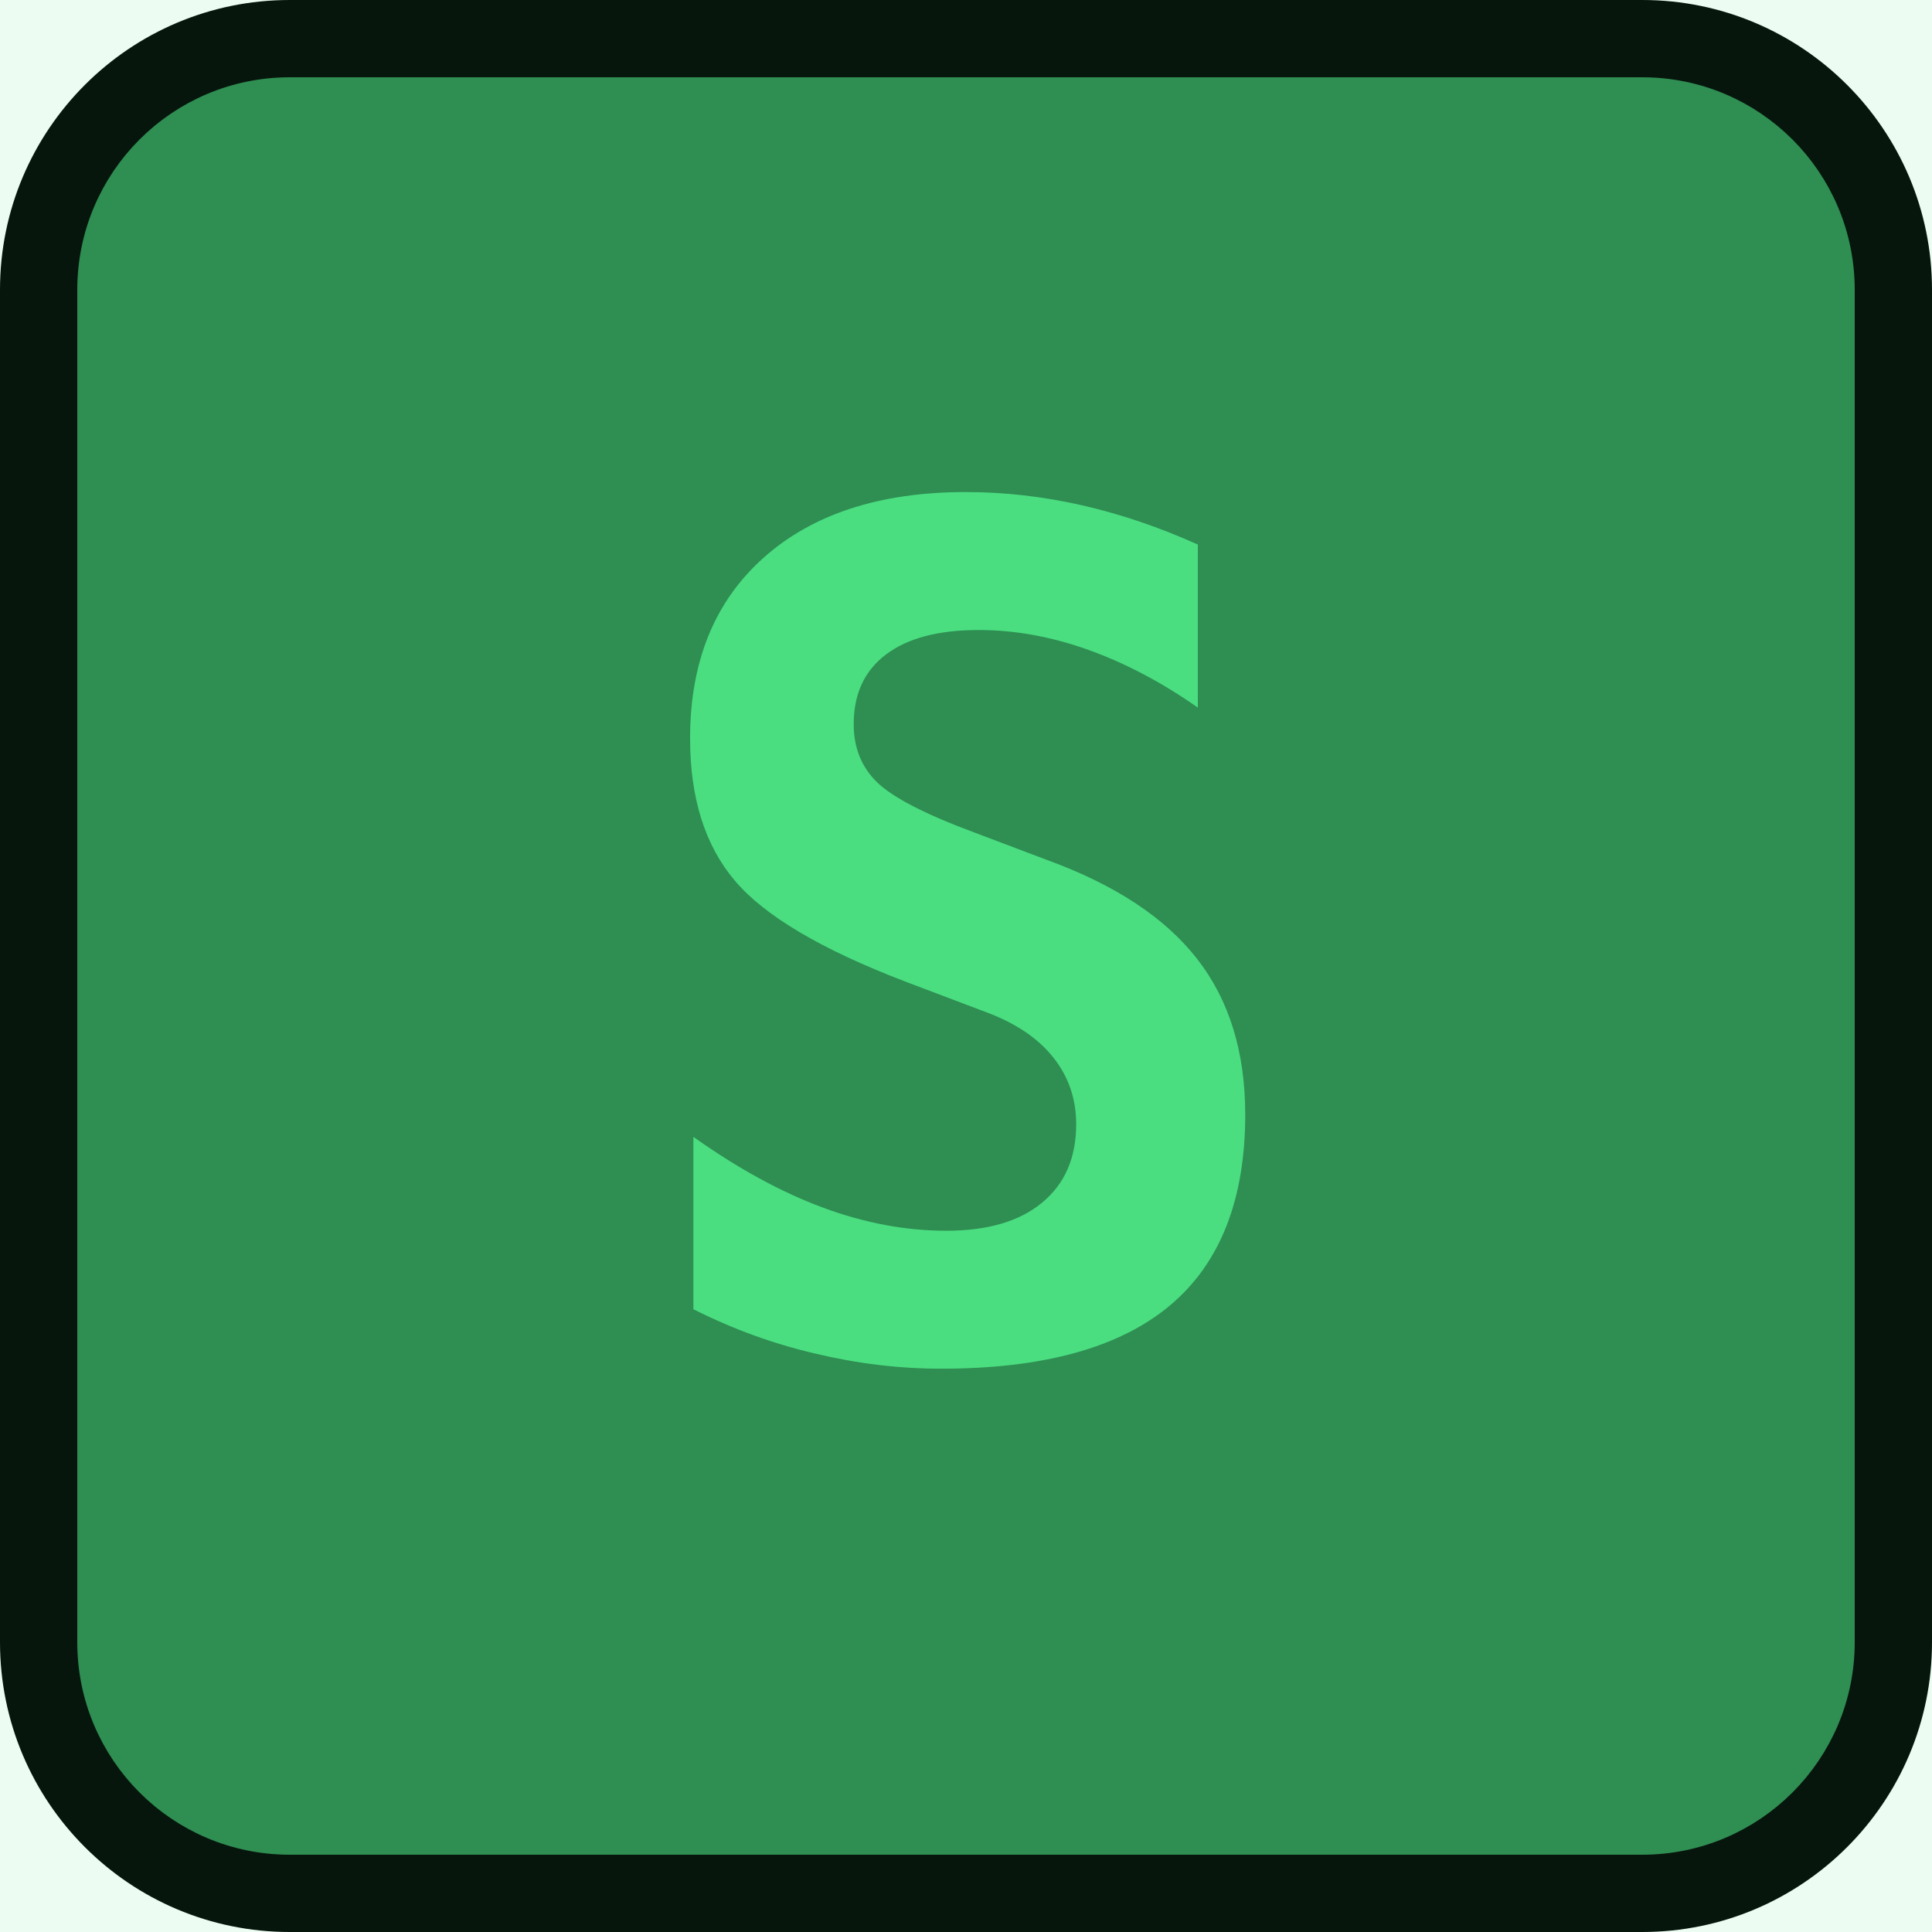
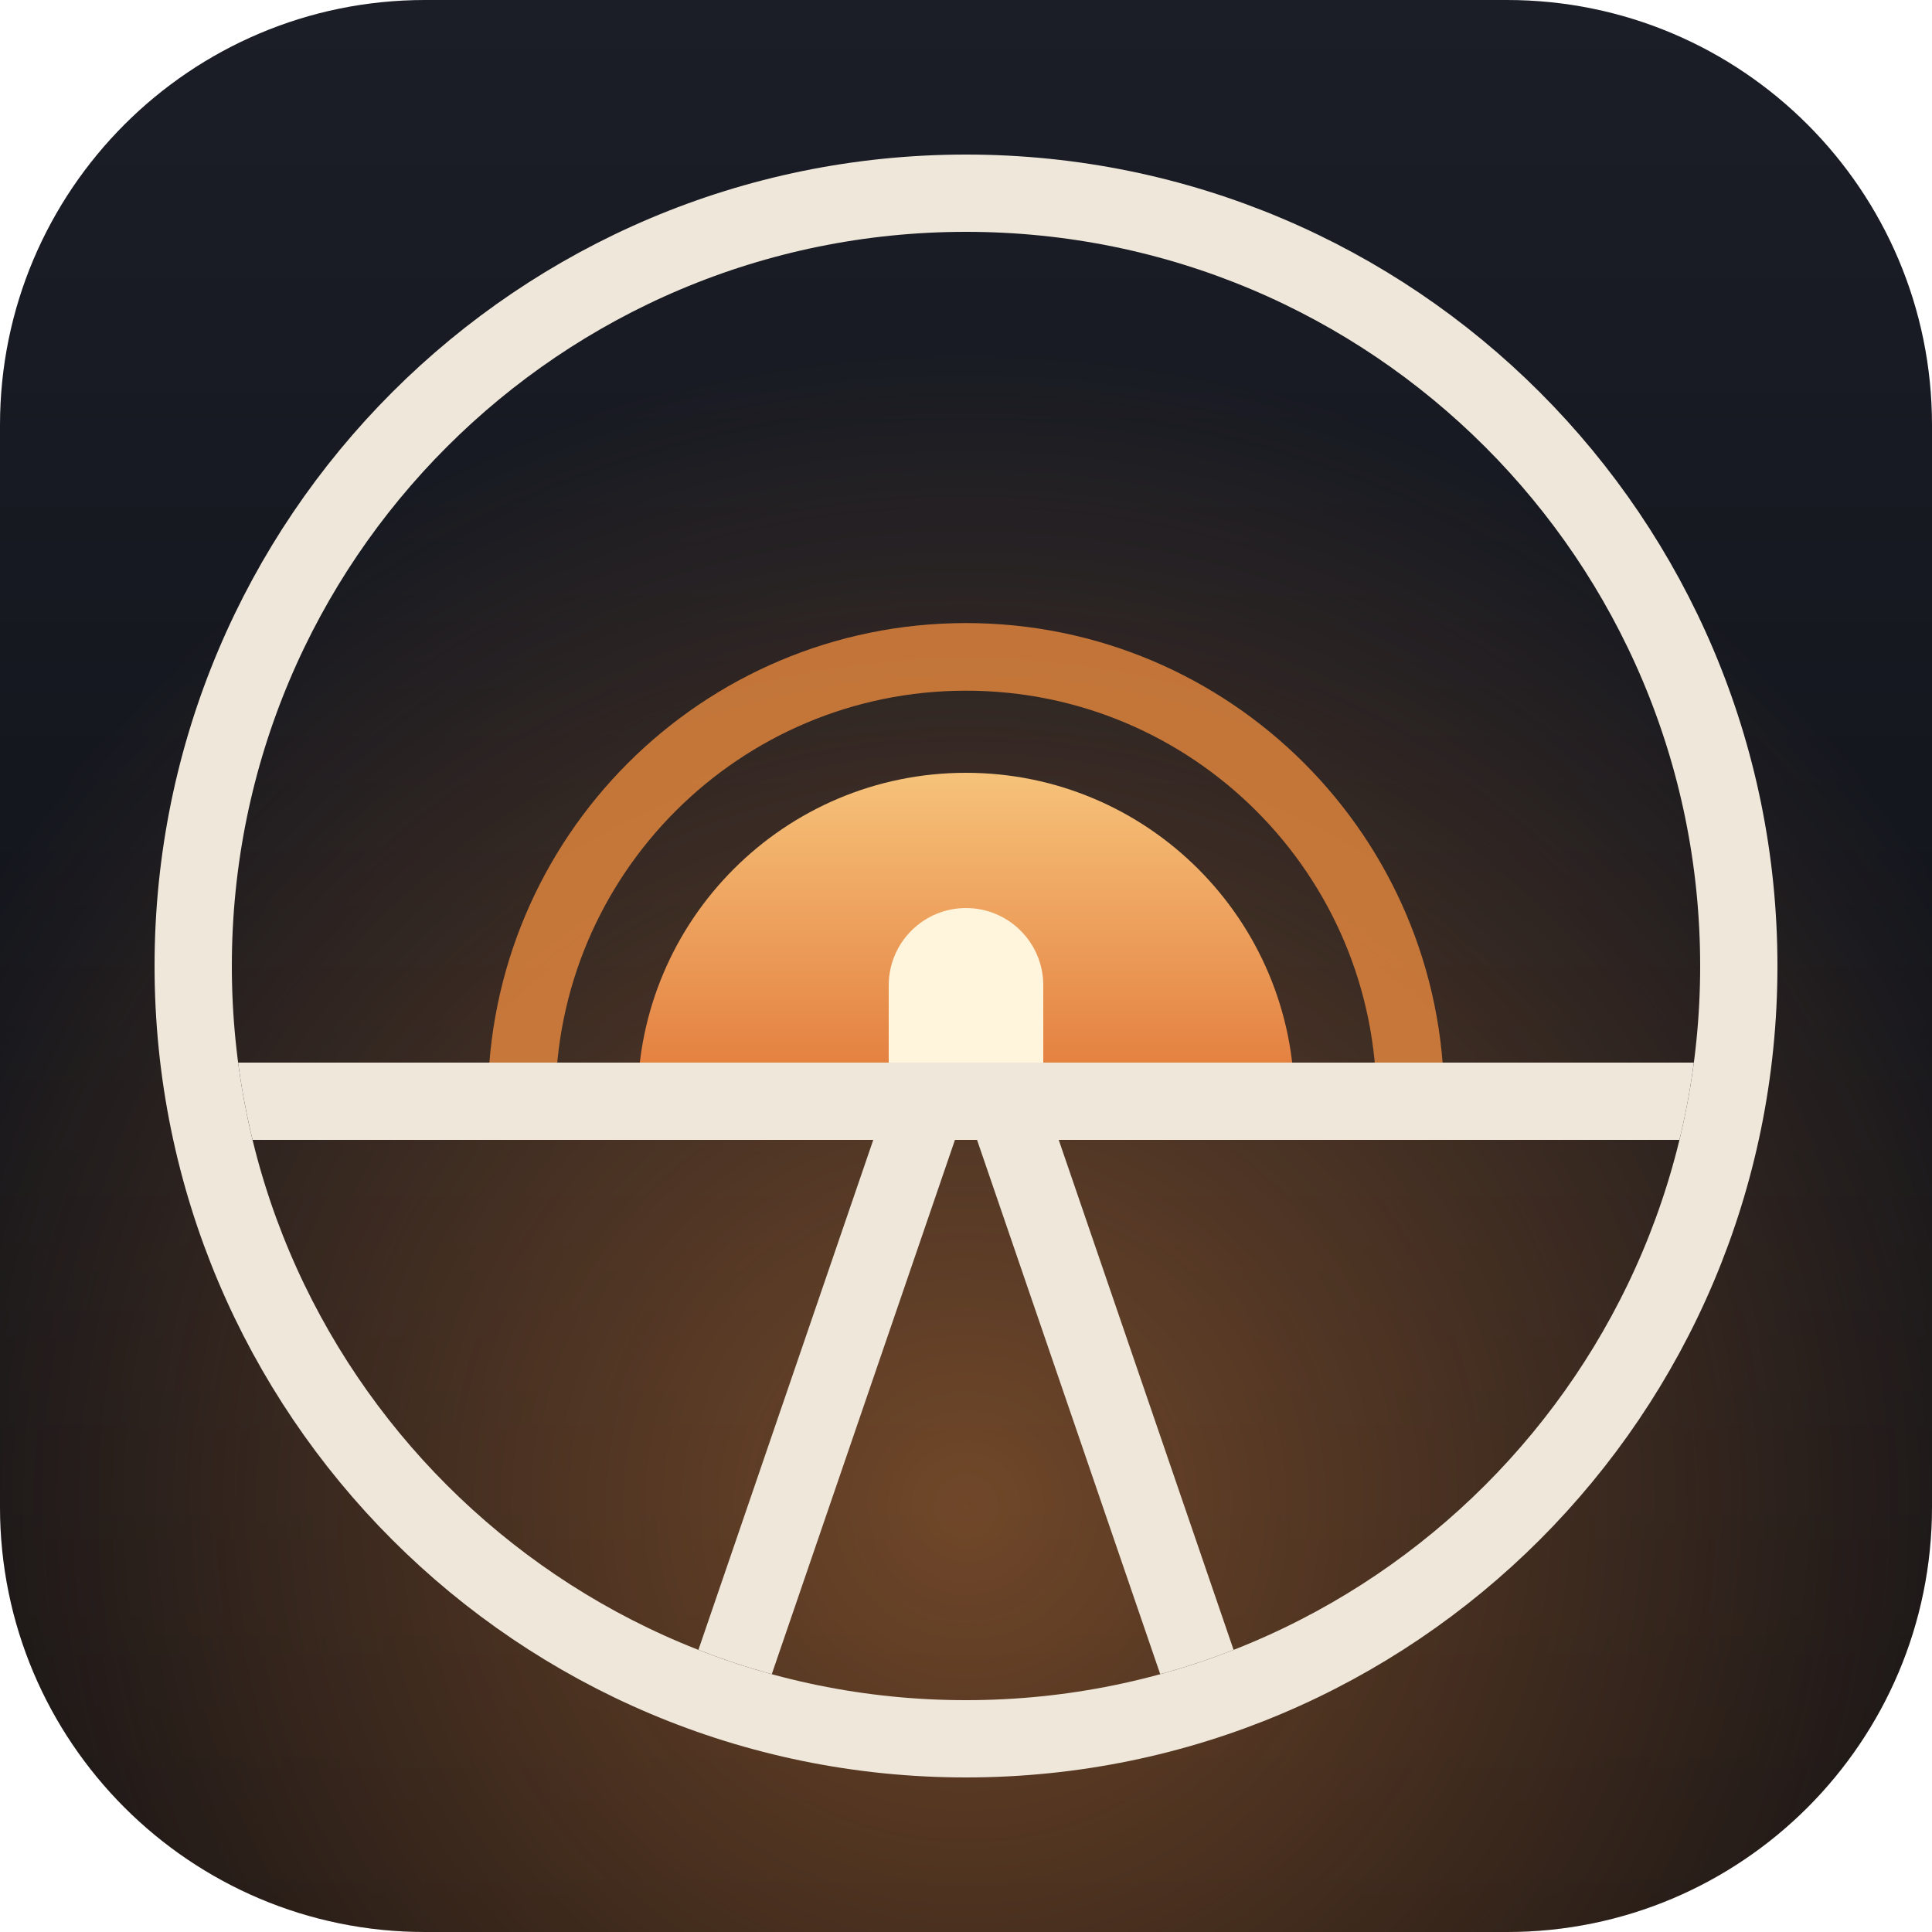
<svg xmlns="http://www.w3.org/2000/svg" viewBox="0 0 100 100">
  <defs>
-     <style>
-       .bg { fill: #000; }
-       .fg { fill: #4ade80; }
-     </style>
+     <radialGradient id="glow" cx="50" cy="78" r="60" gradientUnits="userSpaceOnUse">
+       <stop offset="0" stop-color="#e8893f" stop-opacity="0.45" />
+       <stop offset="1" stop-color="#e8893f" stop-opacity="0" />
+     </radialGradient>
+     <linearGradient id="bg" x1="0" y1="0" x2="0" y2="1">
+       <stop offset="0" stop-color="#1b1e27" />
+       <stop offset="1" stop-color="#0b0d12" />
+     </linearGradient>
+     <linearGradient id="sun" x1="0" y1="0" x2="0" y2="1">
+       <stop offset="0" stop-color="#f6c27a" />
+       <stop offset="1" stop-color="#e2793a" />
+     </linearGradient>
+     <clipPath id="disc">
+       <circle cx="50" cy="50" r="38" />
+     </clipPath>
  </defs>
-   <rect class="bg" width="100" height="100" rx="15" />
-   <rect class="fg" x="5" y="5" width="90" height="90" rx="10" fill="none" stroke="#4ade80" stroke-width="2" opacity="0.6" />
-   <text x="50" y="70" font-family="monospace" font-size="60" font-weight="bold" text-anchor="middle" class="fg" style="text-shadow: 0 0 10px #4ade80;">S</text>
-   <rect class="fg" x="0" y="0" width="100" height="100" fill="url(#scanlines)" opacity="0.1" />
-   <defs>
-     <pattern id="scanlines" x="0" y="0" width="100" height="2" patternUnits="userSpaceOnUse">
-       <line x1="0" y1="0" x2="100" y2="0" stroke="#000" stroke-width="1" />
-     </pattern>
-   </defs>
+   <rect width="100" height="100" rx="22" fill="url(#bg)" />
+   <rect width="100" height="100" rx="22" fill="url(#glow)" />
+   <circle cx="50" cy="50" r="40" fill="none" stroke="#efe7da" stroke-width="4" />
+   <g clip-path="url(#disc)">
+     <path d="M27 57a23 23 0 0 1 46 0" fill="none" stroke="#e8893f" stroke-width="3.5" opacity="0.8" />
+     <path d="M33 57a17 17 0 0 1 34 0z" fill="url(#sun)" />
+     <path d="M46 57v-6a4 4 0 0 1 8 0v6z" fill="#fff4dc" />
+     <path d="M10 57h80" stroke="#efe7da" stroke-width="4" />
+     <path d="M48 57L36 92M52 57L64 92" stroke="#efe7da" stroke-width="4" fill="none" />
+   </g>
</svg>
